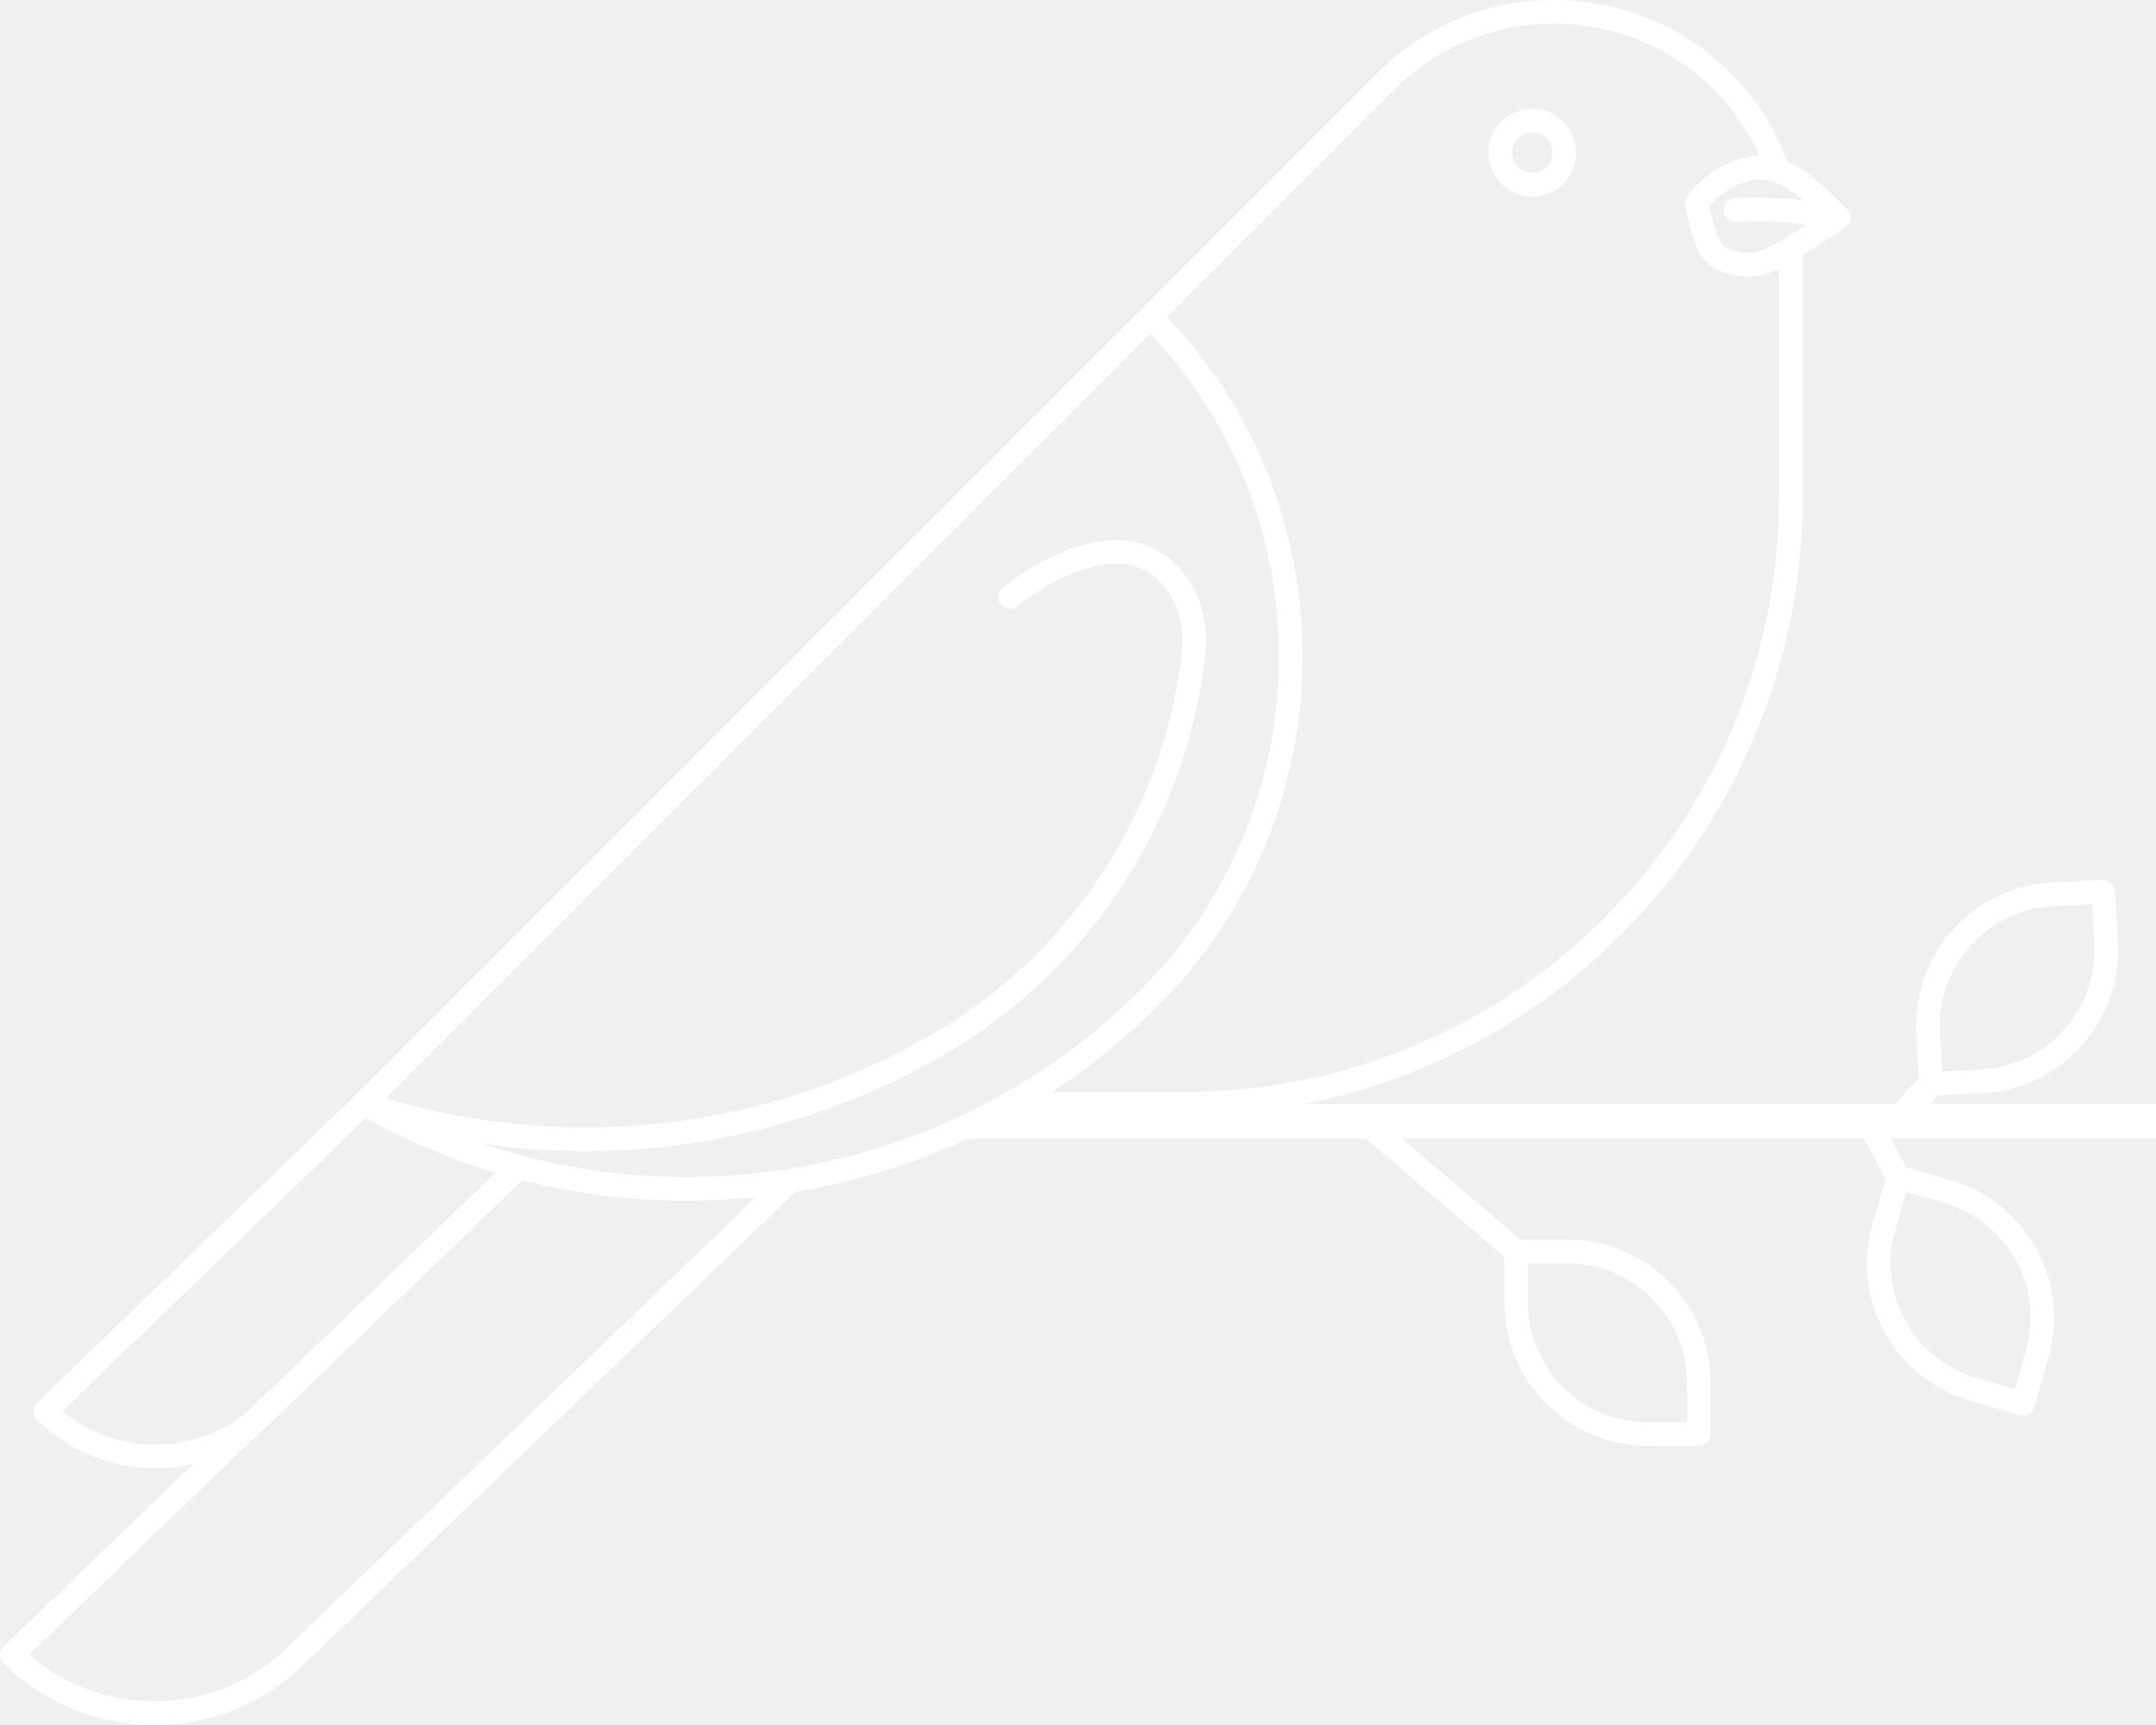
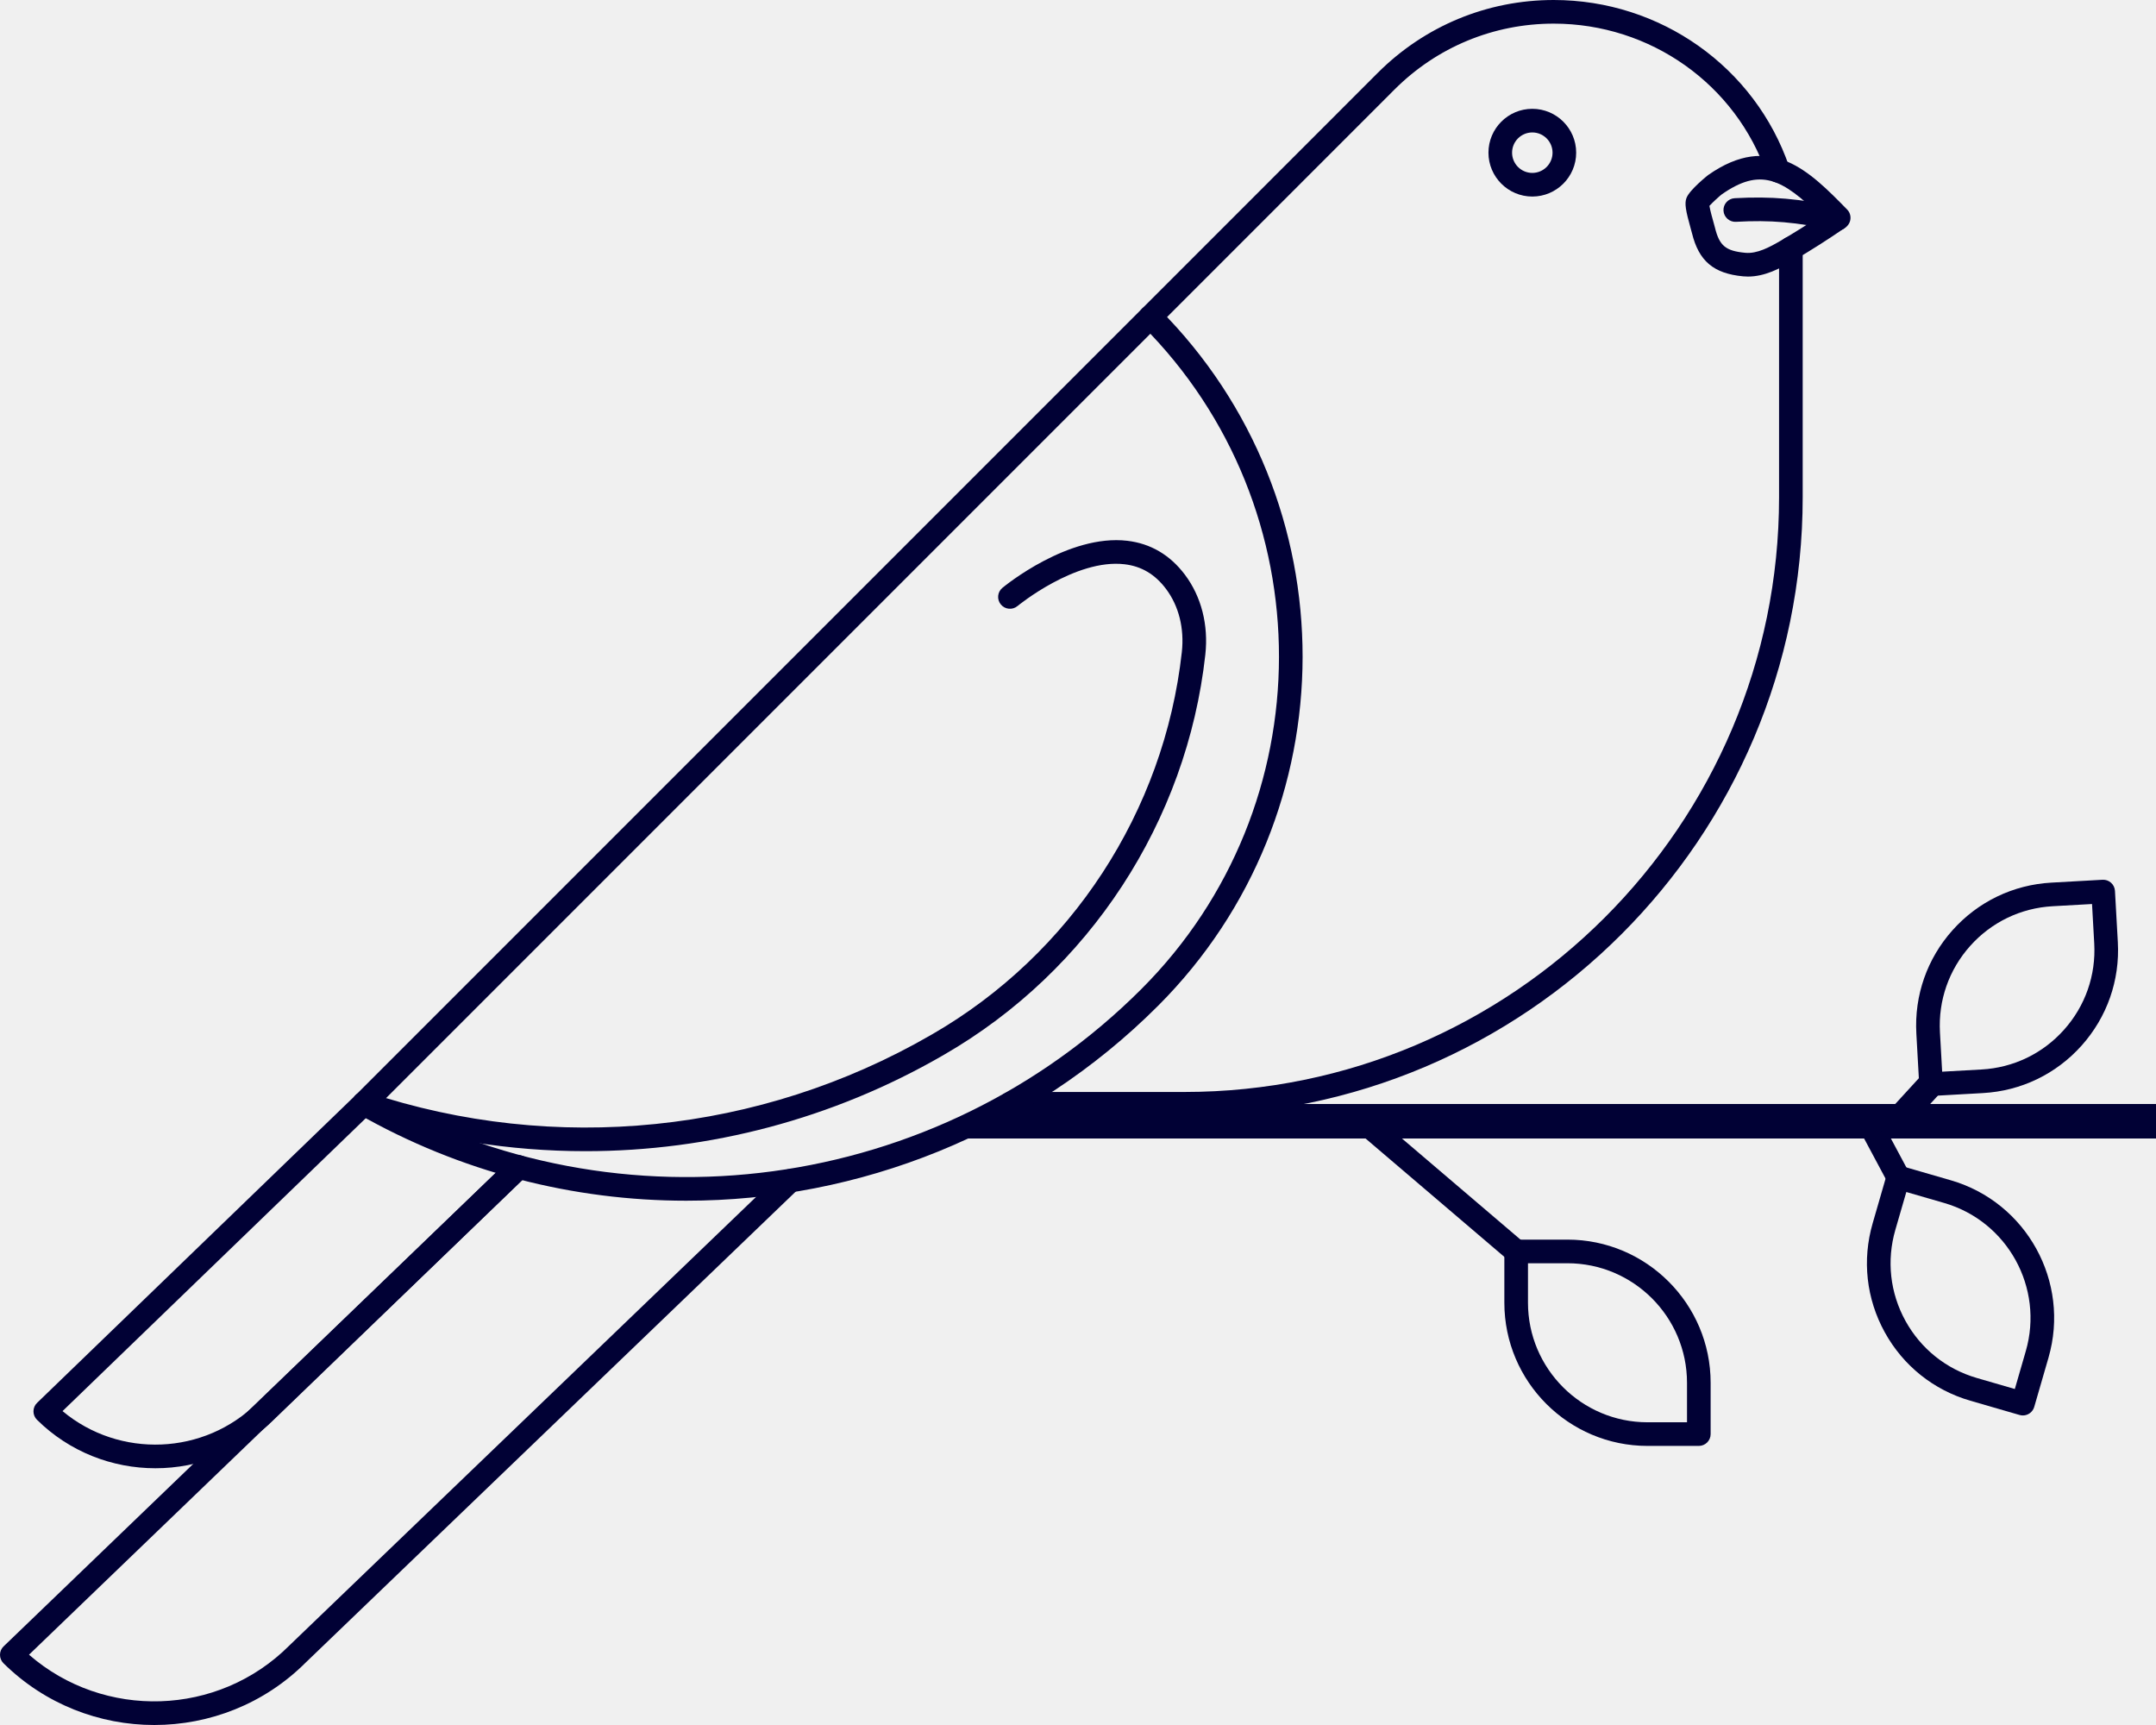
<svg xmlns="http://www.w3.org/2000/svg" version="1.1" viewBox="0 0 125 100" width="125" height="100">
  <defs />
  <g id="Canvas_1" stroke-opacity="1" stroke-dasharray="none" fill="none" fill-opacity="1" stroke="none">
    <g id="Canvas_1: Layer 1">
      <g id="Group_2">
        <g id="Group_33">
          <g id="Graphic_34">
-             <path d="M 88.589 73.232 L 88.589 75.519 C 88.589 79.341 91.699 82.451 95.521 82.451 L 97.809 82.451 L 97.809 80.164 C 97.809 76.341 94.699 73.232 90.877 73.232 L 88.589 73.232 M 98.493 83.821 L 95.521 83.821 C 90.943 83.821 87.219 80.097 87.219 75.519 L 87.219 72.547 C 87.219 72.168 87.526 71.862 87.904 71.862 L 90.877 71.862 C 95.454 71.862 99.179 75.586 99.179 80.164 L 99.179 83.136 C 99.179 83.514 98.872 83.821 98.493 83.821" fill="#FFFFFF" />
+             <path d="M 88.589 73.232 L 88.589 75.519 C 88.589 79.341 91.699 82.451 95.521 82.451 L 97.809 82.451 L 97.809 80.164 C 97.809 76.341 94.699 73.232 90.877 73.232 L 88.589 73.232 M 98.493 83.821 L 95.521 83.821 C 90.943 83.821 87.219 80.097 87.219 75.519 L 87.219 72.547 C 87.219 72.168 87.526 71.862 87.904 71.862 L 90.877 71.862 C 95.454 71.862 99.179 75.586 99.179 80.164 L 99.179 83.136 C 99.179 83.514 98.872 83.821 98.493 83.821" fill="#010135" />
          </g>
        </g>
        <g id="Group_31">
          <g id="Graphic_32">
-             <path d="M 68.67 64.673 L 58.564 64.673 C 58.186 64.673 57.879 64.367 57.879 63.988 C 57.879 63.61 58.186 63.303 58.564 63.303 L 68.67 63.303 C 87.68 63.303 103.146 47.837 103.146 28.827 L 103.146 14.399 C 103.146 14.02 103.452 13.714 103.83 13.714 C 104.209 13.714 104.516 14.02 104.516 14.399 L 104.516 28.827 C 104.516 48.592 88.435 64.673 68.67 64.673" fill="#FFFFFF" />
+             <path d="M 68.67 64.673 L 58.564 64.673 C 58.186 64.673 57.879 64.367 57.879 63.988 C 57.879 63.61 58.186 63.303 58.564 63.303 L 68.67 63.303 C 87.68 63.303 103.146 47.837 103.146 28.827 L 103.146 14.399 C 103.146 14.02 103.452 13.714 103.83 13.714 C 104.209 13.714 104.516 14.02 104.516 14.399 L 104.516 28.827 C 104.516 48.592 88.435 64.673 68.67 64.673" fill="#010135" />
          </g>
        </g>
        <g id="Group_29">
          <g id="Graphic_30">
-             <path d="M 21.097 64.66 C 20.922 64.66 20.747 64.594 20.613 64.46 C 20.345 64.192 20.345 63.759 20.613 63.491 L 66.218 17.888 L 79.874 4.229 C 82.601 1.502 86.226 21316282e-21 90.082 21316282e-21 C 96.268 21316282e-21 101.755 3.888 103.737 9.674 C 103.859 10.032 103.669 10.422 103.311 10.544 C 102.953 10.667 102.563 10.476 102.441 10.118 C 100.649 4.886 95.683 1.37 90.082 1.37 C 86.592 1.37 83.311 2.729 80.843 5.197 L 67.187 18.856 L 21.581 64.46 C 21.448 64.594 21.272 64.66 21.097 64.66" fill="#FFFFFF" />
+             <path d="M 21.097 64.66 C 20.922 64.66 20.747 64.594 20.613 64.46 C 20.345 64.192 20.345 63.759 20.613 63.491 L 66.218 17.888 L 79.874 4.229 C 82.601 1.502 86.226 21316282e-21 90.082 21316282e-21 C 96.268 21316282e-21 101.755 3.888 103.737 9.674 C 103.859 10.032 103.669 10.422 103.311 10.544 C 102.953 10.667 102.563 10.476 102.441 10.118 C 100.649 4.886 95.683 1.37 90.082 1.37 C 86.592 1.37 83.311 2.729 80.843 5.197 L 67.187 18.856 L 21.581 64.46 C 21.448 64.594 21.272 64.66 21.097 64.66" fill="#010135" />
          </g>
        </g>
        <g id="Group_27">
          <g id="Graphic_28">
-             <path d="M 8.946 100 C 5.783 100 2.619 98.808 .203 96.421 C .072 96.292 -.001 96.114 -22082603e-12 95.93 C 8139819e-10 95.745 .076 95.568 .21 95.441 L 29.597 67.166 C 29.87 66.904 30.304 66.912 30.566 67.184 C 30.829 67.457 30.82 67.891 30.548 68.153 L 1.682 95.925 C 6.021 99.701 12.645 99.521 16.766 95.401 L 45.312 67.968 C 45.584 67.706 46.018 67.715 46.28 67.987 C 46.543 68.26 46.534 68.694 46.261 68.956 L 17.725 96.379 C 15.312 98.791 12.13 100 8.946 100" fill="#FFFFFF" />
+             <path d="M 8.946 100 C 5.783 100 2.619 98.808 .203 96.421 C .072 96.292 -.001 96.114 -22082603e-12 95.93 C 8139819e-10 95.745 .076 95.568 .21 95.441 L 29.597 67.166 C 29.87 66.904 30.304 66.912 30.566 67.184 C 30.829 67.457 30.82 67.891 30.548 68.153 L 1.682 95.925 C 6.021 99.701 12.645 99.521 16.766 95.401 L 45.312 67.968 C 45.584 67.706 46.018 67.715 46.28 67.987 C 46.543 68.26 46.534 68.694 46.261 68.956 L 17.725 96.379 C 15.312 98.791 12.13 100 8.946 100" fill="#010135" />
          </g>
        </g>
        <g id="Group_25">
          <g id="Graphic_26">
-             <path d="M 9.01 85.116 C 6.527 85.116 4.041 84.18 2.144 82.306 C 2.013 82.176 1.939 81.999 1.94 81.814 C 1.941 81.63 2.017 81.454 2.149 81.326 L 20.622 63.483 C 20.894 63.22 21.327 63.227 21.591 63.5 C 21.853 63.772 21.846 64.206 21.574 64.468 L 3.626 81.803 C 6.92 84.555 11.857 84.382 14.943 81.296 L 29.597 67.166 C 29.87 66.904 30.304 66.912 30.566 67.184 C 30.829 67.456 30.821 67.89 30.548 68.152 L 15.903 82.273 C 14.009 84.167 11.51 85.116 9.01 85.116" fill="#FFFFFF" />
+             <path d="M 9.01 85.116 C 6.527 85.116 4.041 84.18 2.144 82.306 C 2.013 82.176 1.939 81.999 1.94 81.814 C 1.941 81.63 2.017 81.454 2.149 81.326 L 20.622 63.483 C 20.894 63.22 21.327 63.227 21.591 63.5 C 21.853 63.772 21.846 64.206 21.574 64.468 L 3.626 81.803 C 6.92 84.555 11.857 84.382 14.943 81.296 L 29.597 67.166 C 29.87 66.904 30.304 66.912 30.566 67.184 C 30.829 67.456 30.821 67.89 30.548 68.152 L 15.903 82.273 C 14.009 84.167 11.51 85.116 9.01 85.116" fill="#010135" />
          </g>
        </g>
        <g id="Group_23">
          <g id="Graphic_24">
-             <path d="M 39.79 69.606 C 33.262 69.606 26.696 67.958 20.758 64.571 C 20.429 64.383 20.315 63.965 20.502 63.636 C 20.69 63.308 21.108 63.194 21.437 63.38 C 35.944 71.655 54.342 69.169 66.175 57.336 C 76.795 46.716 76.814 29.454 66.217 18.857 C 65.949 18.589 65.949 18.155 66.217 17.888 C 66.483 17.62 66.918 17.62 67.185 17.888 C 78.317 29.019 78.298 47.15 67.144 58.305 C 59.718 65.73 49.798 69.606 39.79 69.606" fill="#FFFFFF" />
+             <path d="M 39.79 69.606 C 33.262 69.606 26.696 67.958 20.758 64.571 C 20.429 64.383 20.315 63.965 20.502 63.636 C 20.69 63.308 21.108 63.194 21.437 63.38 C 35.944 71.655 54.342 69.169 66.175 57.336 C 76.795 46.716 76.814 29.454 66.217 18.857 C 65.949 18.589 65.949 18.155 66.217 17.888 C 66.483 17.62 66.918 17.62 67.185 17.888 C 78.317 29.019 78.298 47.15 67.144 58.305 C 59.718 65.73 49.798 69.606 39.79 69.606" fill="#010135" />
          </g>
        </g>
        <g id="Group_21">
          <g id="Graphic_22">
-             <path d="M 88.84 7.678 C 88.193 7.678 87.667 8.204 87.667 8.851 C 87.667 9.498 88.193 10.024 88.84 10.024 C 89.487 10.024 90.013 9.498 90.013 8.851 C 90.013 8.204 89.487 7.678 88.84 7.678 M 88.84 11.394 C 87.438 11.394 86.297 10.253 86.297 8.851 C 86.297 7.448 87.438 6.308 88.84 6.308 C 90.242 6.308 91.383 7.448 91.383 8.851 C 91.383 10.253 90.242 11.394 88.84 11.394" fill="#FFFFFF" />
+             <path d="M 88.84 7.678 C 88.193 7.678 87.667 8.204 87.667 8.851 C 87.667 9.498 88.193 10.024 88.84 10.024 C 89.487 10.024 90.013 9.498 90.013 8.851 C 90.013 8.204 89.487 7.678 88.84 7.678 M 88.84 11.394 C 87.438 11.394 86.297 10.253 86.297 8.851 C 86.297 7.448 87.438 6.308 88.84 6.308 C 90.242 6.308 91.383 7.448 91.383 8.851 C 91.383 10.253 90.242 11.394 88.84 11.394" fill="#010135" />
          </g>
        </g>
        <g id="Group_19">
          <g id="Graphic_20">
-             <path d="M 58 64 L 125 64 L 125 66 L 55 66 Z" fill="#FFFFFF" />
+             <path d="M 58 64 L 125 64 L 125 66 L 55 66 Z" fill="#010135" />
          </g>
        </g>
        <g id="Group_17">
          <g id="Graphic_18">
-             <path d="M 87.903 73.232 C 87.746 73.232 87.589 73.178 87.46 73.068 L 78.241 65.206 C 77.953 64.961 77.918 64.528 78.164 64.241 C 78.409 63.953 78.841 63.918 79.13 64.164 L 88.348 72.025 C 88.636 72.271 88.671 72.703 88.425 72.991 C 88.29 73.15 88.097 73.232 87.903 73.232" fill="#FFFFFF" />
+             <path d="M 87.903 73.232 C 87.746 73.232 87.589 73.178 87.46 73.068 L 78.241 65.206 C 77.953 64.961 77.918 64.528 78.164 64.241 C 78.409 63.953 78.841 63.918 79.13 64.164 L 88.348 72.025 C 88.636 72.271 88.671 72.703 88.425 72.991 C 88.29 73.15 88.097 73.232 87.903 73.232" fill="#010135" />
          </g>
        </g>
        <g id="Group_15">
          <g id="Graphic_16">
-             <path d="M 109.887 71.299 C 109.373 73.077 109.581 74.95 110.474 76.572 C 111.368 78.193 112.839 79.37 114.618 79.885 L 116.815 80.522 L 117.451 78.324 C 118.514 74.653 116.392 70.801 112.721 69.738 L 110.524 69.102 L 109.887 71.299 M 117.282 82.055 C 117.219 82.055 117.155 82.046 117.091 82.028 L 114.236 81.201 C 112.107 80.585 110.344 79.175 109.274 77.233 C 108.204 75.291 107.955 73.048 108.572 70.918 L 109.398 68.062 C 109.449 67.888 109.567 67.741 109.726 67.653 C 109.885 67.565 110.073 67.545 110.247 67.595 L 113.102 68.422 C 117.499 69.695 120.04 74.308 118.767 78.706 L 117.94 81.561 C 117.853 81.86 117.579 82.055 117.282 82.055" fill="#FFFFFF" />
+             <path d="M 109.887 71.299 C 109.373 73.077 109.581 74.95 110.474 76.572 C 111.368 78.193 112.839 79.37 114.618 79.885 L 116.815 80.522 L 117.451 78.324 C 118.514 74.653 116.392 70.801 112.721 69.738 L 110.524 69.102 L 109.887 71.299 M 117.282 82.055 C 117.219 82.055 117.155 82.046 117.091 82.028 L 114.236 81.201 C 112.107 80.585 110.344 79.175 109.274 77.233 C 108.204 75.291 107.955 73.048 108.572 70.918 L 109.398 68.062 C 109.449 67.888 109.567 67.741 109.726 67.653 C 109.885 67.565 110.073 67.545 110.247 67.595 L 113.102 68.422 C 117.499 69.695 120.04 74.308 118.767 78.706 L 117.94 81.561 C 117.853 81.86 117.579 82.055 117.282 82.055" fill="#010135" />
          </g>
        </g>
        <g id="Group_13">
          <g id="Graphic_14">
-             <path d="M 110.059 68.937 C 109.814 68.937 109.578 68.806 109.454 68.575 L 108.081 66.008 C 107.903 65.675 108.028 65.26 108.362 65.081 C 108.696 64.903 109.111 65.029 109.289 65.362 L 110.662 67.929 C 110.841 68.262 110.715 68.677 110.381 68.856 C 110.278 68.911 110.168 68.937 110.059 68.937" fill="#FFFFFF" />
+             <path d="M 110.059 68.937 C 109.814 68.937 109.578 68.806 109.454 68.575 L 108.081 66.008 C 107.903 65.675 108.028 65.26 108.362 65.081 C 108.696 64.903 109.111 65.029 109.289 65.362 L 110.662 67.929 C 110.841 68.262 110.715 68.677 110.381 68.856 C 110.278 68.911 110.168 68.937 110.059 68.937" fill="#010135" />
          </g>
        </g>
        <g id="Group_11">
          <g id="Graphic_12">
-             <path d="M 121.291 52.407 L 119.007 52.535 C 117.159 52.638 115.461 53.456 114.227 54.836 C 112.993 56.216 112.371 57.995 112.474 59.843 L 112.602 62.127 L 114.886 61.999 C 116.734 61.896 118.432 61.079 119.666 59.698 C 120.9 58.318 121.523 56.54 121.419 54.691 L 121.291 52.407 M 111.956 63.534 C 111.788 63.534 111.626 63.473 111.499 63.36 C 111.364 63.239 111.282 63.069 111.272 62.888 L 111.106 59.92 C 110.982 57.706 111.728 55.576 113.205 53.923 C 114.684 52.27 116.717 51.291 118.931 51.167 L 121.899 51.001 C 122.082 50.991 122.258 51.053 122.394 51.174 C 122.529 51.295 122.611 51.465 122.621 51.646 L 122.787 54.615 C 122.911 56.829 122.165 58.958 120.688 60.612 C 119.21 62.265 117.176 63.244 114.962 63.367 L 111.994 63.534 C 111.981 63.534 111.969 63.534 111.956 63.534" fill="#FFFFFF" />
+             <path d="M 121.291 52.407 L 119.007 52.535 C 117.159 52.638 115.461 53.456 114.227 54.836 C 112.993 56.216 112.371 57.995 112.474 59.843 L 112.602 62.127 L 114.886 61.999 C 116.734 61.896 118.432 61.079 119.666 59.698 C 120.9 58.318 121.523 56.54 121.419 54.691 L 121.291 52.407 M 111.956 63.534 C 111.788 63.534 111.626 63.473 111.499 63.36 C 111.364 63.239 111.282 63.069 111.272 62.888 L 111.106 59.92 C 110.982 57.706 111.728 55.576 113.205 53.923 C 114.684 52.27 116.717 51.291 118.931 51.167 L 121.899 51.001 C 122.082 50.991 122.258 51.053 122.394 51.174 C 122.529 51.295 122.611 51.465 122.621 51.646 L 122.787 54.615 C 122.911 56.829 122.165 58.958 120.688 60.612 C 119.21 62.265 117.176 63.244 114.962 63.367 L 111.994 63.534 C 111.981 63.534 111.969 63.534 111.956 63.534" fill="#010135" />
          </g>
        </g>
        <g id="Group_9">
          <g id="Graphic_10">
-             <path d="M 109.747 66 C 109.566 66 109.386 65.935 109.243 65.803 C 108.938 65.525 108.918 65.052 109.196 64.748 L 111.341 62.407 C 111.62 62.103 112.093 62.082 112.397 62.361 C 112.701 62.64 112.722 63.112 112.443 63.416 L 110.298 65.757 C 110.151 65.918 109.949 66 109.747 66" fill="#FFFFFF" />
+             <path d="M 109.747 66 C 109.566 66 109.386 65.935 109.243 65.803 C 108.938 65.525 108.918 65.052 109.196 64.748 L 111.341 62.407 C 111.62 62.103 112.093 62.082 112.397 62.361 C 112.701 62.64 112.722 63.112 112.443 63.416 L 110.298 65.757 C 110.151 65.918 109.949 66 109.747 66" fill="#010135" />
          </g>
        </g>
        <g id="Group_7">
          <g id="Graphic_8">
-             <path d="M 99.108 11.935 C 99.154 12.212 99.304 12.742 99.359 12.937 C 99.391 13.052 99.416 13.143 99.429 13.194 C 99.687 14.247 100.048 14.547 101.186 14.655 C 101.866 14.721 102.587 14.337 103.266 13.939 C 104.031 13.49 104.791 13.015 105.533 12.522 C 103.328 10.349 102.056 9.703 99.821 11.27 C 99.707 11.353 99.3 11.725 99.108 11.935 M 101.341 16.033 C 101.247 16.033 101.152 16.028 101.056 16.019 C 99.351 15.857 98.494 15.133 98.098 13.52 C 98.088 13.478 98.067 13.404 98.04 13.309 C 97.719 12.169 97.664 11.794 97.776 11.483 C 97.948 11.006 99.025 10.155 99.035 10.147 C 102.652 7.614 104.909 9.917 107.093 12.146 C 107.234 12.29 107.305 12.49 107.285 12.691 C 107.266 12.892 107.158 13.074 106.992 13.189 C 106.01 13.867 104.989 14.517 103.958 15.121 C 103.198 15.567 102.316 16.033 101.341 16.033" fill="#FFFFFF" />
+             <path d="M 99.108 11.935 C 99.154 12.212 99.304 12.742 99.359 12.937 C 99.391 13.052 99.416 13.143 99.429 13.194 C 99.687 14.247 100.048 14.547 101.186 14.655 C 101.866 14.721 102.587 14.337 103.266 13.939 C 104.031 13.49 104.791 13.015 105.533 12.522 C 103.328 10.349 102.056 9.703 99.821 11.27 C 99.707 11.353 99.3 11.725 99.108 11.935 M 101.341 16.033 C 101.247 16.033 101.152 16.028 101.056 16.019 C 99.351 15.857 98.494 15.133 98.098 13.52 C 98.088 13.478 98.067 13.404 98.04 13.309 C 97.719 12.169 97.664 11.794 97.776 11.483 C 97.948 11.006 99.025 10.155 99.035 10.147 C 102.652 7.614 104.909 9.917 107.093 12.146 C 107.234 12.29 107.305 12.49 107.285 12.691 C 107.266 12.892 107.158 13.074 106.992 13.189 C 106.01 13.867 104.989 14.517 103.958 15.121 C 103.198 15.567 102.316 16.033 101.341 16.033" fill="#010135" />
          </g>
        </g>
        <g id="Group_5">
          <g id="Graphic_6">
-             <path d="M 106.527 13.371 C 106.479 13.371 106.431 13.366 106.382 13.355 C 104.151 12.876 102.651 12.745 100.647 12.859 C 100.276 12.882 99.946 12.591 99.924 12.213 C 99.903 11.835 100.192 11.512 100.57 11.49 C 102.681 11.372 104.335 11.514 106.67 12.016 C 107.04 12.095 107.275 12.459 107.196 12.83 C 107.127 13.151 106.843 13.371 106.527 13.371" fill="#FFFFFF" />
+             <path d="M 106.527 13.371 C 106.479 13.371 106.431 13.366 106.382 13.355 C 104.151 12.876 102.651 12.745 100.647 12.859 C 100.276 12.882 99.946 12.591 99.924 12.213 C 99.903 11.835 100.192 11.512 100.57 11.49 C 102.681 11.372 104.335 11.514 106.67 12.016 C 107.04 12.095 107.275 12.459 107.196 12.83 C 107.127 13.151 106.843 13.371 106.527 13.371" fill="#010135" />
          </g>
        </g>
        <g id="Group_3">
          <g id="Graphic_4">
-             <path d="M 33.947 66.735 C 29.559 66.735 25.158 66.039 20.91 64.629 C 20.55 64.51 20.356 64.122 20.475 63.763 C 20.594 63.404 20.982 63.209 21.341 63.329 C 32.178 66.926 44.061 65.718 53.946 60.016 L 54.054 59.954 C 62.091 55.317 67.499 47.035 68.52 37.801 C 68.671 36.426 68.345 35.126 67.601 34.137 C 66.965 33.293 66.18 32.826 65.2 32.711 C 62.36 32.375 59.024 35.106 58.991 35.134 C 58.7 35.375 58.268 35.334 58.027 35.042 C 57.785 34.751 57.826 34.319 58.118 34.078 C 58.272 33.95 61.946 30.949 65.36 31.35 C 66.712 31.51 67.834 32.17 68.696 33.313 C 69.651 34.581 70.072 36.228 69.882 37.951 C 68.813 47.618 63.152 56.287 54.738 61.141 L 54.631 61.203 C 48.282 64.865 41.135 66.735 33.947 66.735" fill="#FFFFFF" />
+             <path d="M 33.947 66.735 C 29.559 66.735 25.158 66.039 20.91 64.629 C 20.55 64.51 20.356 64.122 20.475 63.763 C 20.594 63.404 20.982 63.209 21.341 63.329 C 32.178 66.926 44.061 65.718 53.946 60.016 L 54.054 59.954 C 62.091 55.317 67.499 47.035 68.52 37.801 C 68.671 36.426 68.345 35.126 67.601 34.137 C 66.965 33.293 66.18 32.826 65.2 32.711 C 62.36 32.375 59.024 35.106 58.991 35.134 C 58.7 35.375 58.268 35.334 58.027 35.042 C 57.785 34.751 57.826 34.319 58.118 34.078 C 58.272 33.95 61.946 30.949 65.36 31.35 C 66.712 31.51 67.834 32.17 68.696 33.313 C 69.651 34.581 70.072 36.228 69.882 37.951 C 68.813 47.618 63.152 56.287 54.738 61.141 L 54.631 61.203 C 48.282 64.865 41.135 66.735 33.947 66.735" fill="#010135" />
          </g>
        </g>
      </g>
    </g>
  </g>
</svg>
